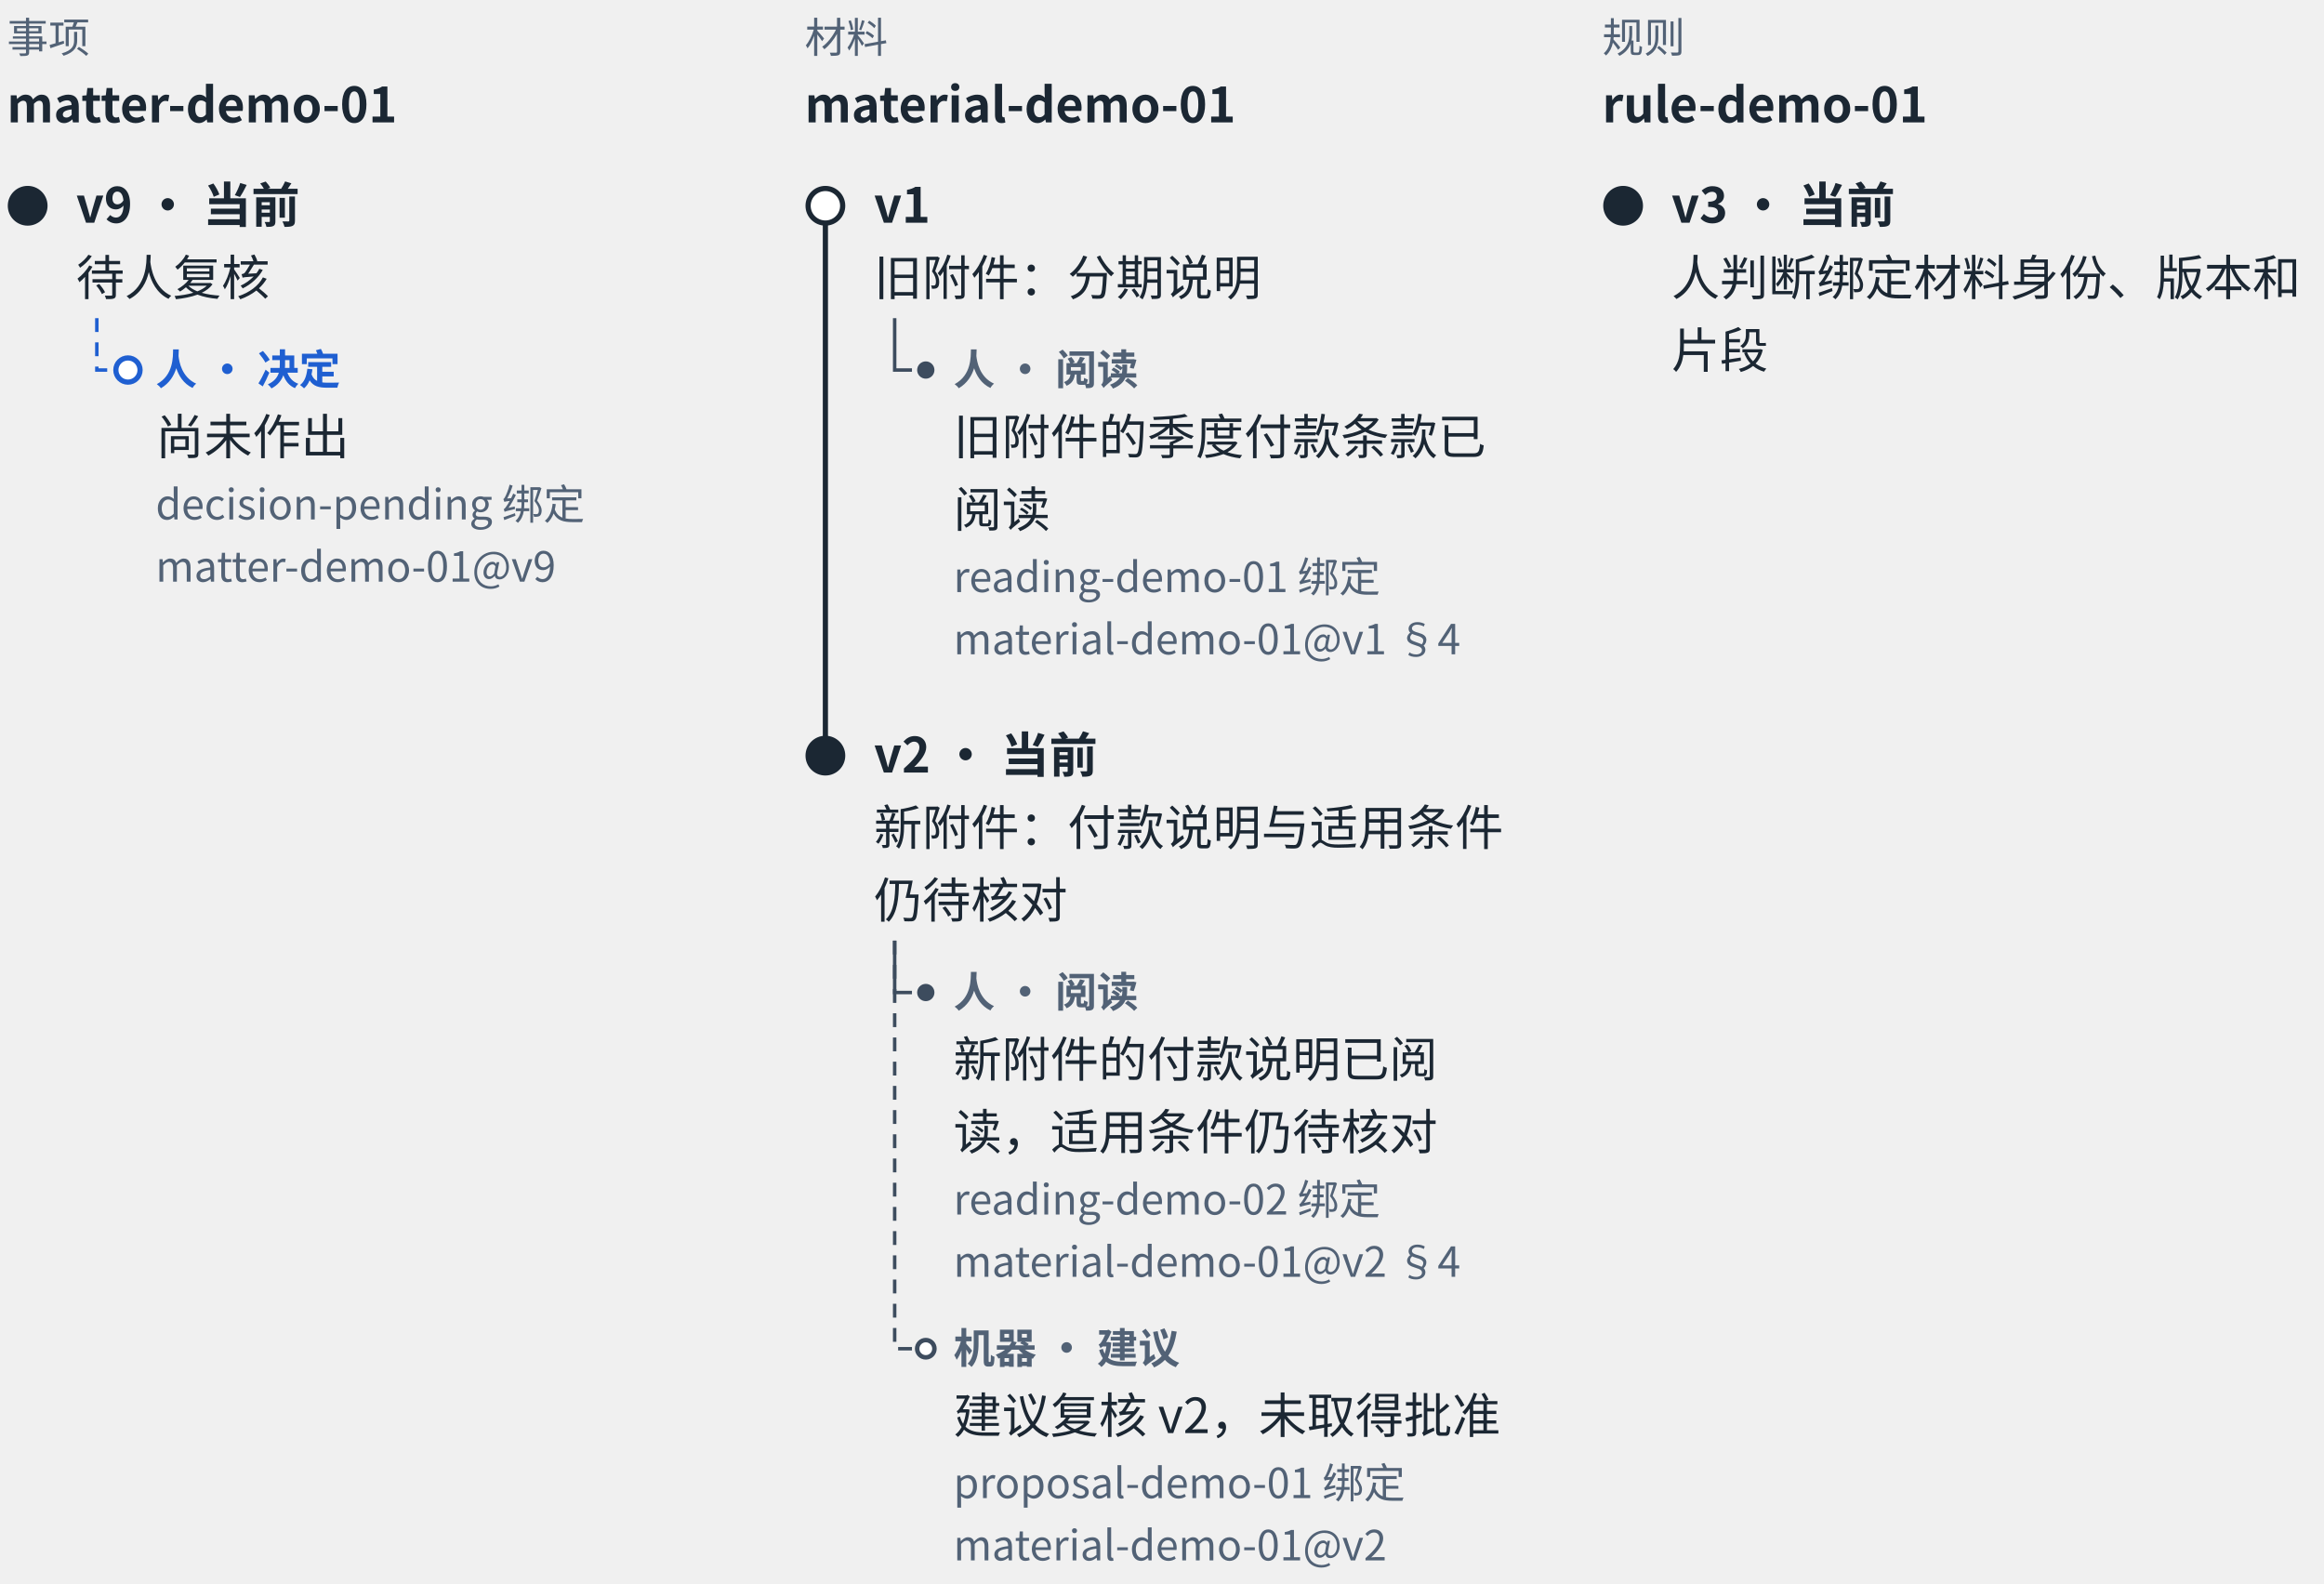
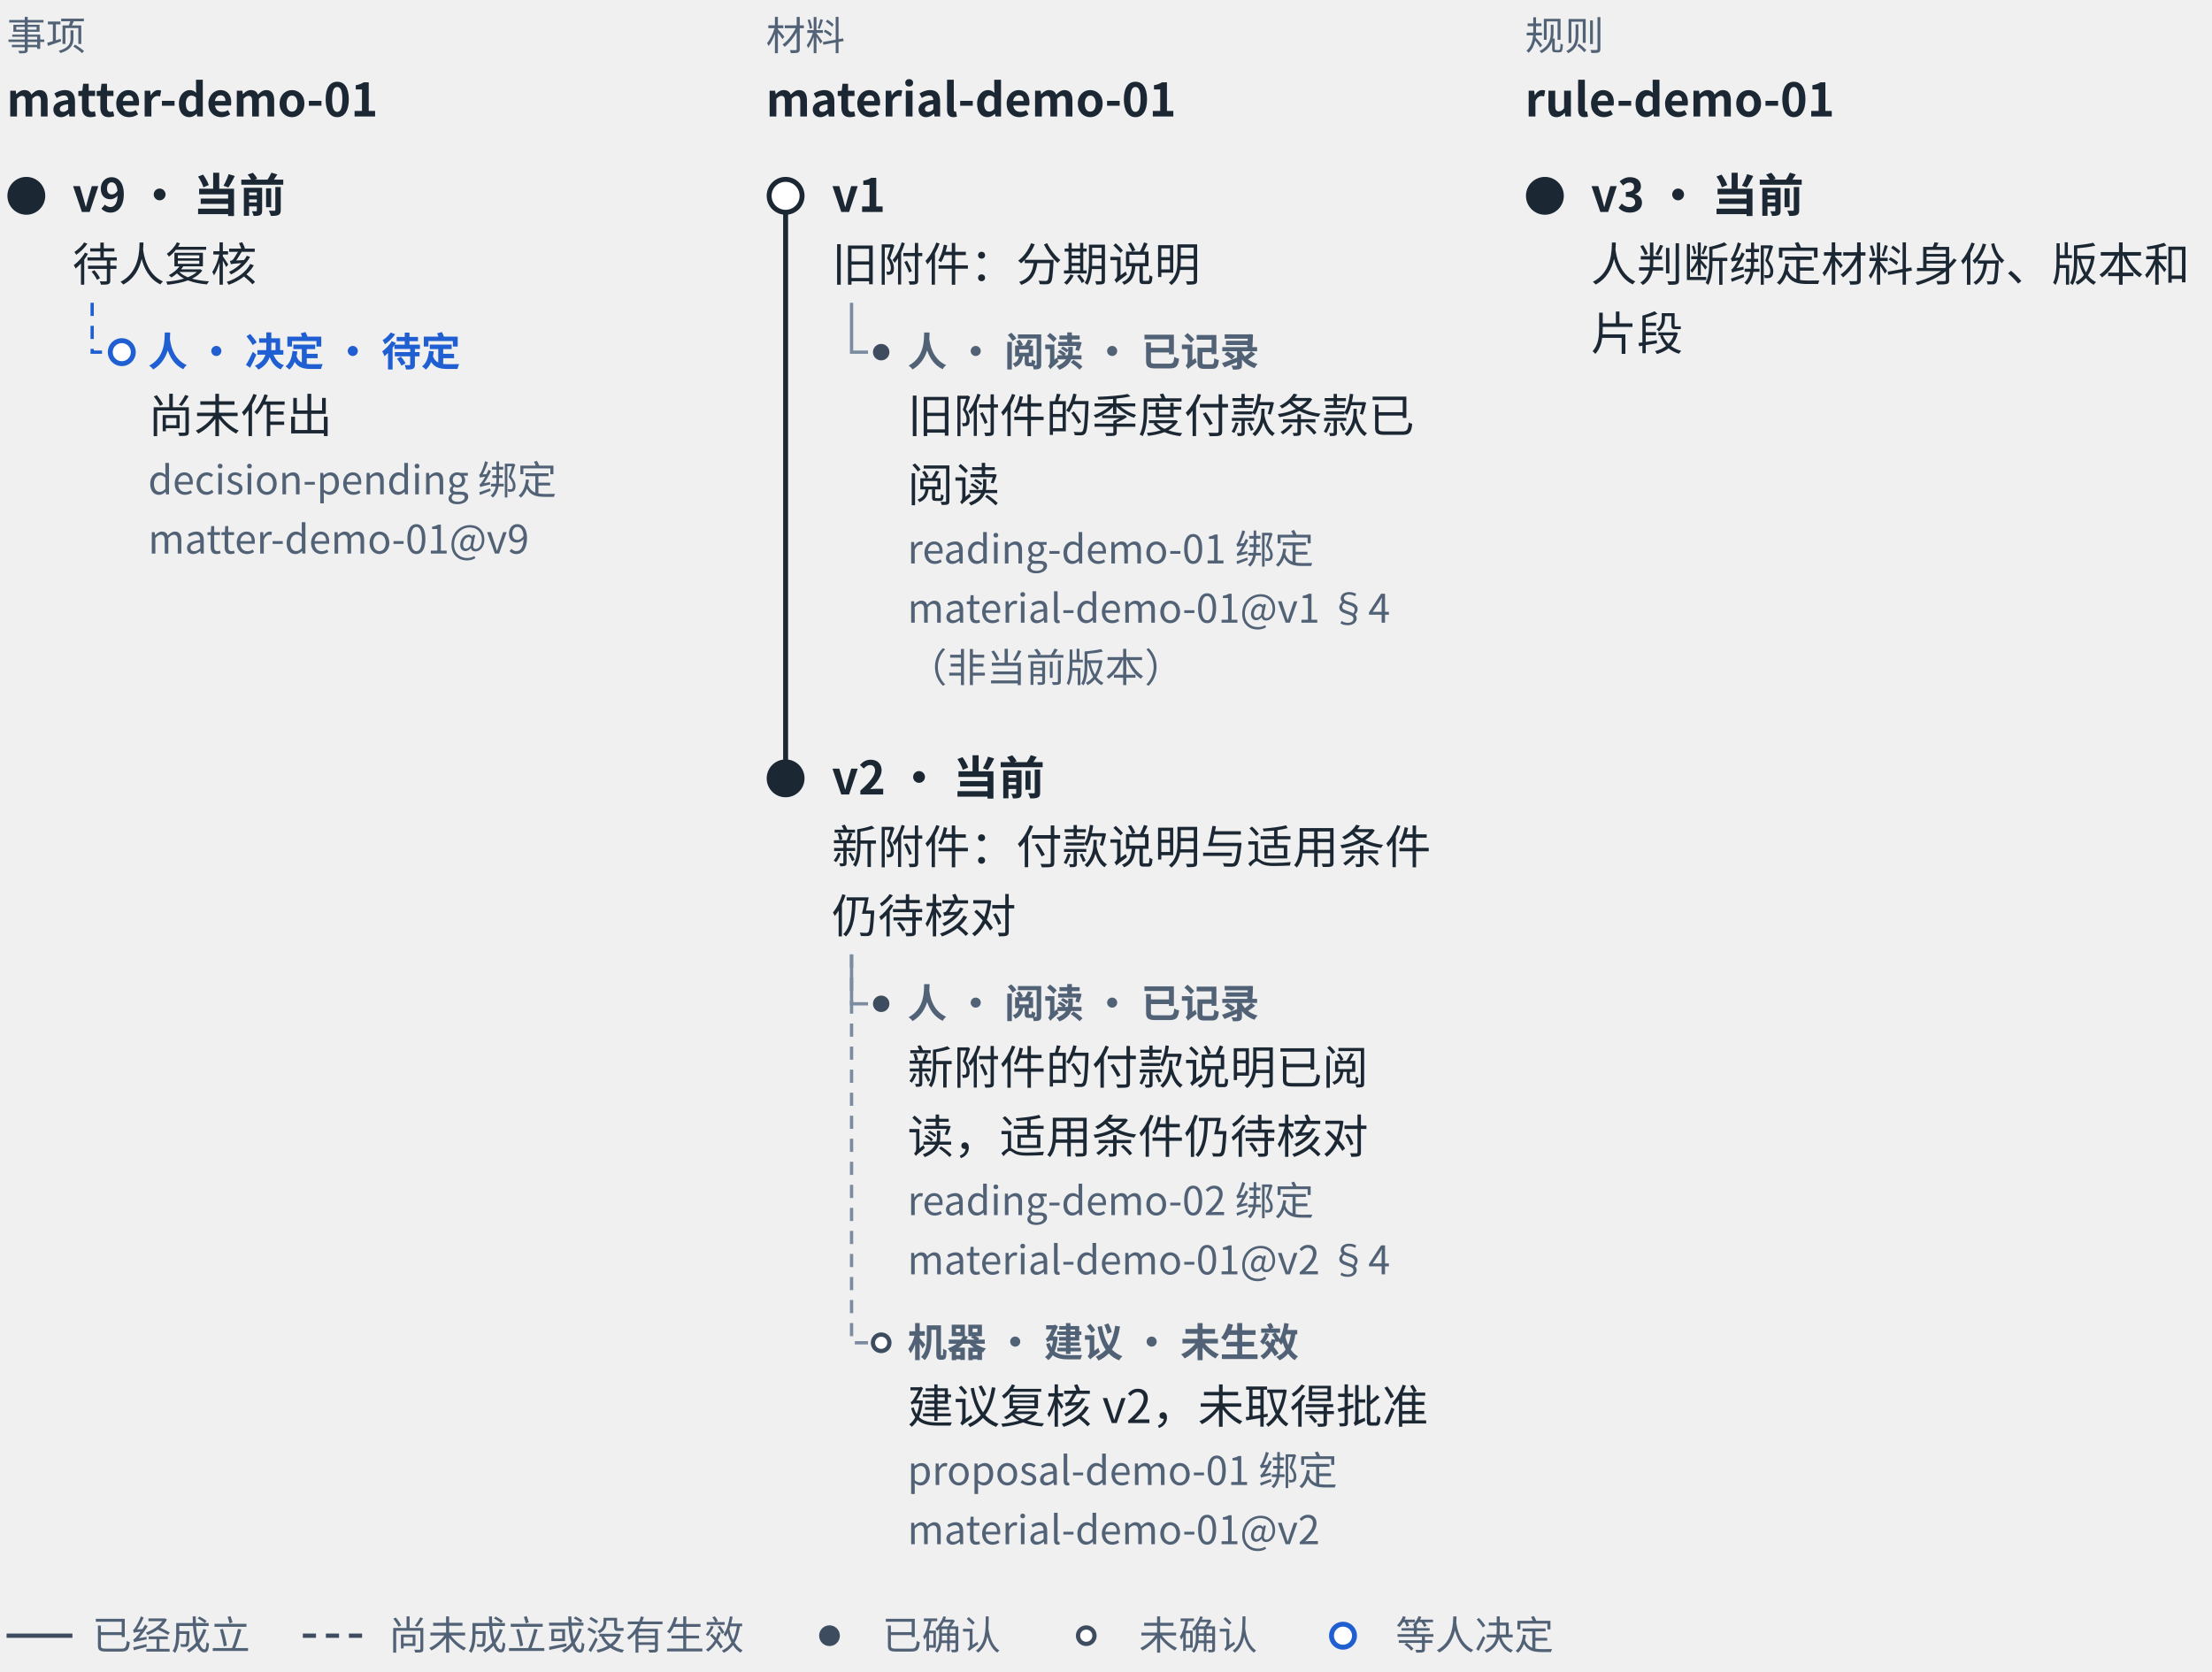
- <svg xmlns="http://www.w3.org/2000/svg" id="f01-next-w672" viewBox="-2 -2 672 458" width="672" height="458" role="img" aria-labelledby="f01-next-w672-title f01-next-w672-desc" lang="zh-Hans" xml:lang="zh-Hans" font-family="system-ui, -apple-system, 'PingFang SC', 'Hiragino Sans GB', 'Noto Sans CJK SC', 'Microsoft YaHei', sans-serif" data-asset="rel-tracks" data-asset-version="0.1.0">
+ <svg xmlns="http://www.w3.org/2000/svg" id="f01-next-w672" viewBox="-2 -2 672 508" width="672" height="508" role="img" aria-labelledby="f01-next-w672-title f01-next-w672-desc" lang="zh-Hans" xml:lang="zh-Hans" font-family="system-ui, -apple-system, 'PingFang SC', 'Hiragino Sans GB', 'Noto Sans CJK SC', 'Microsoft YaHei', sans-serif" data-asset="rel-tracks" data-asset-version="0.2.0">
  <g data-object-id="matter-demo-01" data-role="lane">
    <text x="0" y="13.2" font-size="12" fill="#526276" data-text="matter-demo-01.role">事项</text>
    <text x="0" y="33.4" font-size="14" font-weight="600" fill="#1b2733" data-text="matter-demo-01.id">matter-demo-01</text>
    <path d="M6 57.5V57.5" fill="none" stroke="#1b2733" stroke-width="1.5" />
    <circle cx="6" cy="57.5" r="5" fill="#1b2733" stroke="#1b2733" stroke-width="1.5" />
    <g data-version="matter-demo-01@9" data-current="true">
      <text x="20" y="62.4" font-size="14" font-weight="600" fill="#1b2733" data-text="matter-demo-01@9.head">v9 · 当前</text>
      <text x="20" y="83.4" font-size="14" fill="#1b2733" data-text="matter-demo-01@9.label">待人复核</text>
      <g data-binding-id="decision-pending" data-origin="human" data-state="open" data-basis="matter-demo-01@9">
-         <text x="43" y="109.2" font-size="12" font-weight="600" fill="#1f5fd1" data-text="decision-pending.head">人 · 决定</text>
+         <text x="43" y="109.2" font-size="12" font-weight="600" fill="#1f5fd1" data-text="decision-pending.head">人 · 决定 · 待定</text>
        <text x="43" y="129.4" font-size="14" fill="#1b2733" data-text="decision-pending.text">尚未作出</text>
        <text x="43" y="148.2" font-size="12" fill="#526276" data-text="decision-pending.basis">
          <tspan x="43" y="148.2">decision-pending 绑定</tspan>
          <tspan x="43" y="166.2">matter-demo-01@v9</tspan>
        </text>
        <path d="M26 90 L26 105 L31 105" fill="none" stroke="#1f5fd1" stroke-width="1" stroke-dasharray="4 3" data-link-for="decision-pending" data-to="matter-demo-01@9" />
        <circle cx="35" cy="105" r="3.5" fill="#ffffff" stroke="#1f5fd1" stroke-width="1.5" />
      </g>
    </g>
  </g>
  <g data-object-id="material-demo-01" data-role="lane">
    <text x="230.7" y="13.2" font-size="12" fill="#526276" data-text="material-demo-01.role">材料</text>
    <text x="230.7" y="33.4" font-size="14" font-weight="600" fill="#1b2733" data-text="material-demo-01.id">material-demo-01</text>
-     <path d="M236.667 57.5V216.5" fill="none" stroke="#1b2733" stroke-width="1.5" />
+     <path d="M236.667 57.5V234.5" fill="none" stroke="#1b2733" stroke-width="1.5" />
    <circle cx="236.667" cy="57.5" r="5" fill="#ffffff" stroke="#1b2733" stroke-width="1.5" />
-     <circle cx="236.667" cy="216.5" r="5" fill="#1b2733" stroke="#1b2733" stroke-width="1.5" />
+     <circle cx="236.667" cy="234.5" r="5" fill="#1b2733" stroke="#1b2733" stroke-width="1.5" />
    <g data-version="material-demo-01@1">
      <text x="250.7" y="62.4" font-size="14" font-weight="600" fill="#1b2733" data-text="material-demo-01@1.head">v1</text>
      <text x="250.7" y="83.4" font-size="14" fill="#1b2733" data-text="material-demo-01@1.label">旧附件：分期说明</text>
      <g data-binding-id="reading-demo-01" data-origin="human" data-state="recorded" data-basis="material-demo-01@1#§4">
-         <text x="273.7" y="109.2" font-size="12" font-weight="600" fill="#526276" data-text="reading-demo-01.head">人 · 阅读</text>
+         <text x="273.7" y="109.2" font-size="12" font-weight="600" fill="#526276" data-text="reading-demo-01.head">人 · 阅读 · 已记录</text>
        <text x="273.7" y="129.4" font-size="14" fill="#1b2733" data-text="reading-demo-01.text">
          <tspan x="273.7" y="129.4">旧附件的季度付款条款已</tspan>
          <tspan x="273.7" y="150.4">阅读</tspan>
        </text>
        <text x="273.7" y="169.2" font-size="12" fill="#526276" data-text="reading-demo-01.basis">
          <tspan x="273.7" y="169.2">reading-demo-01 绑定</tspan>
          <tspan x="273.7" y="187.2">material-demo-01@v1 §4</tspan>
+           <tspan x="273.7" y="205.2">（非当前版本）</tspan>
        </text>
-         <path d="M256.7 90 L256.7 105 L261.7 105" fill="none" stroke="#3d4c5e" stroke-width="1" data-link-for="reading-demo-01" data-to="material-demo-01@1" />
+         <path d="M256.7 90 L256.7 105 L261.7 105" fill="none" stroke="#7b8ba0" stroke-width="1" data-link-for="reading-demo-01" data-to="material-demo-01@1" />
        <circle cx="265.7" cy="105" r="2.5" fill="#3d4c5e" />
      </g>
    </g>
    <g data-version="material-demo-01@2" data-current="true">
-       <text x="250.7" y="221.4" font-size="14" font-weight="600" fill="#1b2733" data-text="material-demo-01@2.head">v2 · 当前</text>
-       <text x="250.7" y="242.4" font-size="14" fill="#1b2733" data-text="material-demo-01@2.label">
-         <tspan x="250.7" y="242.4">新附件：付款说明与适用条件</tspan>
-         <tspan x="250.7" y="263.4">仍待核对</tspan>
+       <text x="250.7" y="239.4" font-size="14" font-weight="600" fill="#1b2733" data-text="material-demo-01@2.head">v2 · 当前</text>
+       <text x="250.7" y="260.4" font-size="14" fill="#1b2733" data-text="material-demo-01@2.label">
+         <tspan x="250.7" y="260.4">新附件：付款说明与适用条件</tspan>
+         <tspan x="250.7" y="281.4">仍待核对</tspan>
      </text>
      <g data-binding-id="reading-demo-02" data-origin="human" data-state="recorded" data-basis="material-demo-01@2#§4">
-         <text x="273.7" y="289.2" font-size="12" font-weight="600" fill="#526276" data-text="reading-demo-02.head">人 · 阅读</text>
-         <text x="273.7" y="309.4" font-size="14" fill="#1b2733" data-text="reading-demo-02.text">
-           <tspan x="273.7" y="309.4">新附件的付款说明已阅</tspan>
-           <tspan x="273.7" y="330.4">读，适用条件仍待核对</tspan>
+         <text x="273.7" y="307.2" font-size="12" font-weight="600" fill="#526276" data-text="reading-demo-02.head">人 · 阅读 · 已记录</text>
+         <text x="273.7" y="327.4" font-size="14" fill="#1b2733" data-text="reading-demo-02.text">
+           <tspan x="273.7" y="327.4">新附件的付款说明已阅</tspan>
+           <tspan x="273.7" y="348.4">读，适用条件仍待核对</tspan>
        </text>
-         <text x="273.7" y="349.2" font-size="12" fill="#526276" data-text="reading-demo-02.basis">
-           <tspan x="273.7" y="349.2">reading-demo-02 绑定</tspan>
-           <tspan x="273.7" y="367.2">material-demo-01@v2 §4</tspan>
+         <text x="273.7" y="367.2" font-size="12" fill="#526276" data-text="reading-demo-02.basis">
+           <tspan x="273.7" y="367.2">reading-demo-02 绑定</tspan>
+           <tspan x="273.7" y="385.2">material-demo-01@v2 §4</tspan>
        </text>
-         <path d="M256.7 270 L256.7 285 L261.7 285" fill="none" stroke="#3d4c5e" stroke-width="1" data-link-for="reading-demo-02" data-to="material-demo-01@2" />
-         <circle cx="265.7" cy="285" r="2.5" fill="#3d4c5e" />
+         <path d="M256.7 288 L256.7 303 L261.7 303" fill="none" stroke="#7b8ba0" stroke-width="1" data-link-for="reading-demo-02" data-to="material-demo-01@2" />
+         <circle cx="265.7" cy="303" r="2.5" fill="#3d4c5e" />
      </g>
      <g data-binding-id="proposal-demo-01" data-origin="machine" data-state="proposed" data-basis="material-demo-01@2">
-         <text x="273.7" y="392.2" font-size="12" font-weight="600" fill="#526276" data-text="proposal-demo-01.head">机器 · 建议</text>
-         <text x="273.7" y="412.4" font-size="14" fill="#1b2733" data-text="proposal-demo-01.text">建议复核 v2，未取得批准</text>
-         <text x="273.7" y="431.2" font-size="12" fill="#526276" data-text="proposal-demo-01.basis">
-           <tspan x="273.7" y="431.2">proposal-demo-01 绑定</tspan>
-           <tspan x="273.7" y="449.2">material-demo-01@v2</tspan>
+         <text x="273.7" y="410.2" font-size="12" font-weight="600" fill="#526276" data-text="proposal-demo-01.head">机器 · 建议 · 未生效</text>
+         <text x="273.7" y="430.4" font-size="14" fill="#1b2733" data-text="proposal-demo-01.text">建议复核 v2，未取得批准</text>
+         <text x="273.7" y="449.2" font-size="12" fill="#526276" data-text="proposal-demo-01.basis">
+           <tspan x="273.7" y="449.2">proposal-demo-01 绑定</tspan>
+           <tspan x="273.7" y="467.2">material-demo-01@v2</tspan>
        </text>
-         <path d="M256.7 270 L256.7 388 L261.7 388" fill="none" stroke="#3d4c5e" stroke-width="1" stroke-dasharray="4 3" data-link-for="proposal-demo-01" data-to="material-demo-01@2" />
-         <circle cx="265.7" cy="388" r="2.5" fill="#ffffff" stroke="#3d4c5e" stroke-width="1.3" />
+         <path d="M256.7 288 L256.7 406 L261.7 406" fill="none" stroke="#7b8ba0" stroke-width="1" stroke-dasharray="4 3" data-link-for="proposal-demo-01" data-to="material-demo-01@2" />
+         <circle cx="265.7" cy="406" r="2.5" fill="#ffffff" stroke="#3d4c5e" stroke-width="1.3" />
      </g>
    </g>
  </g>
  <g data-object-id="rule-demo-01" data-role="lane">
    <text x="461.3" y="13.2" font-size="12" fill="#526276" data-text="rule-demo-01.role">规则</text>
    <text x="461.3" y="33.4" font-size="14" font-weight="600" fill="#1b2733" data-text="rule-demo-01.id">rule-demo-01</text>
    <path d="M467.333 57.5V57.5" fill="none" stroke="#1b2733" stroke-width="1.5" />
    <circle cx="467.333" cy="57.5" r="5" fill="#1b2733" stroke="#1b2733" stroke-width="1.5" />
    <g data-version="rule-demo-01@3" data-current="true">
      <text x="481.3" y="62.4" font-size="14" font-weight="600" fill="#1b2733" data-text="rule-demo-01@3.head">v3 · 当前</text>
      <text x="481.3" y="83.4" font-size="14" fill="#1b2733" data-text="rule-demo-01@3.label">
        <tspan x="481.3" y="83.4">人判断绑定材料身份、版本和</tspan>
        <tspan x="481.3" y="104.4">片段</tspan>
      </text>
    </g>
  </g>
+   <g data-role="legend">
+     <path d="M0 495L20 495" fill="none" stroke="#3d4c5e" stroke-width="1.3" />
+     <text x="26" y="499.2" font-size="12" fill="#526276" data-text="legend.0">已经成立</text>
+     <path d="M90 495L110 495" fill="none" stroke="#3d4c5e" stroke-width="1.3" stroke-dasharray="4 3" />
+     <text x="116" y="499.2" font-size="12" fill="#526276" data-text="legend.1">尚未成立或没有生效</text>
+     <circle cx="250" cy="495" r="2.5" fill="#3d4c5e" stroke="#3d4c5e" stroke-width="1.3" />
+     <text x="266" y="499.2" font-size="12" fill="#526276" data-text="legend.2">已确认</text>
+     <circle cx="328" cy="495" r="2.5" fill="#ffffff" stroke="#3d4c5e" stroke-width="1.3" />
+     <text x="344" y="499.2" font-size="12" fill="#526276" data-text="legend.3">未确认</text>
+     <circle cx="406" cy="495" r="3.5" fill="#ffffff" stroke="#1f5fd1" stroke-width="1.5" />
+     <text x="422" y="499.2" font-size="12" fill="#526276" data-text="legend.4">等人决定</text>
+   </g>
</svg>
